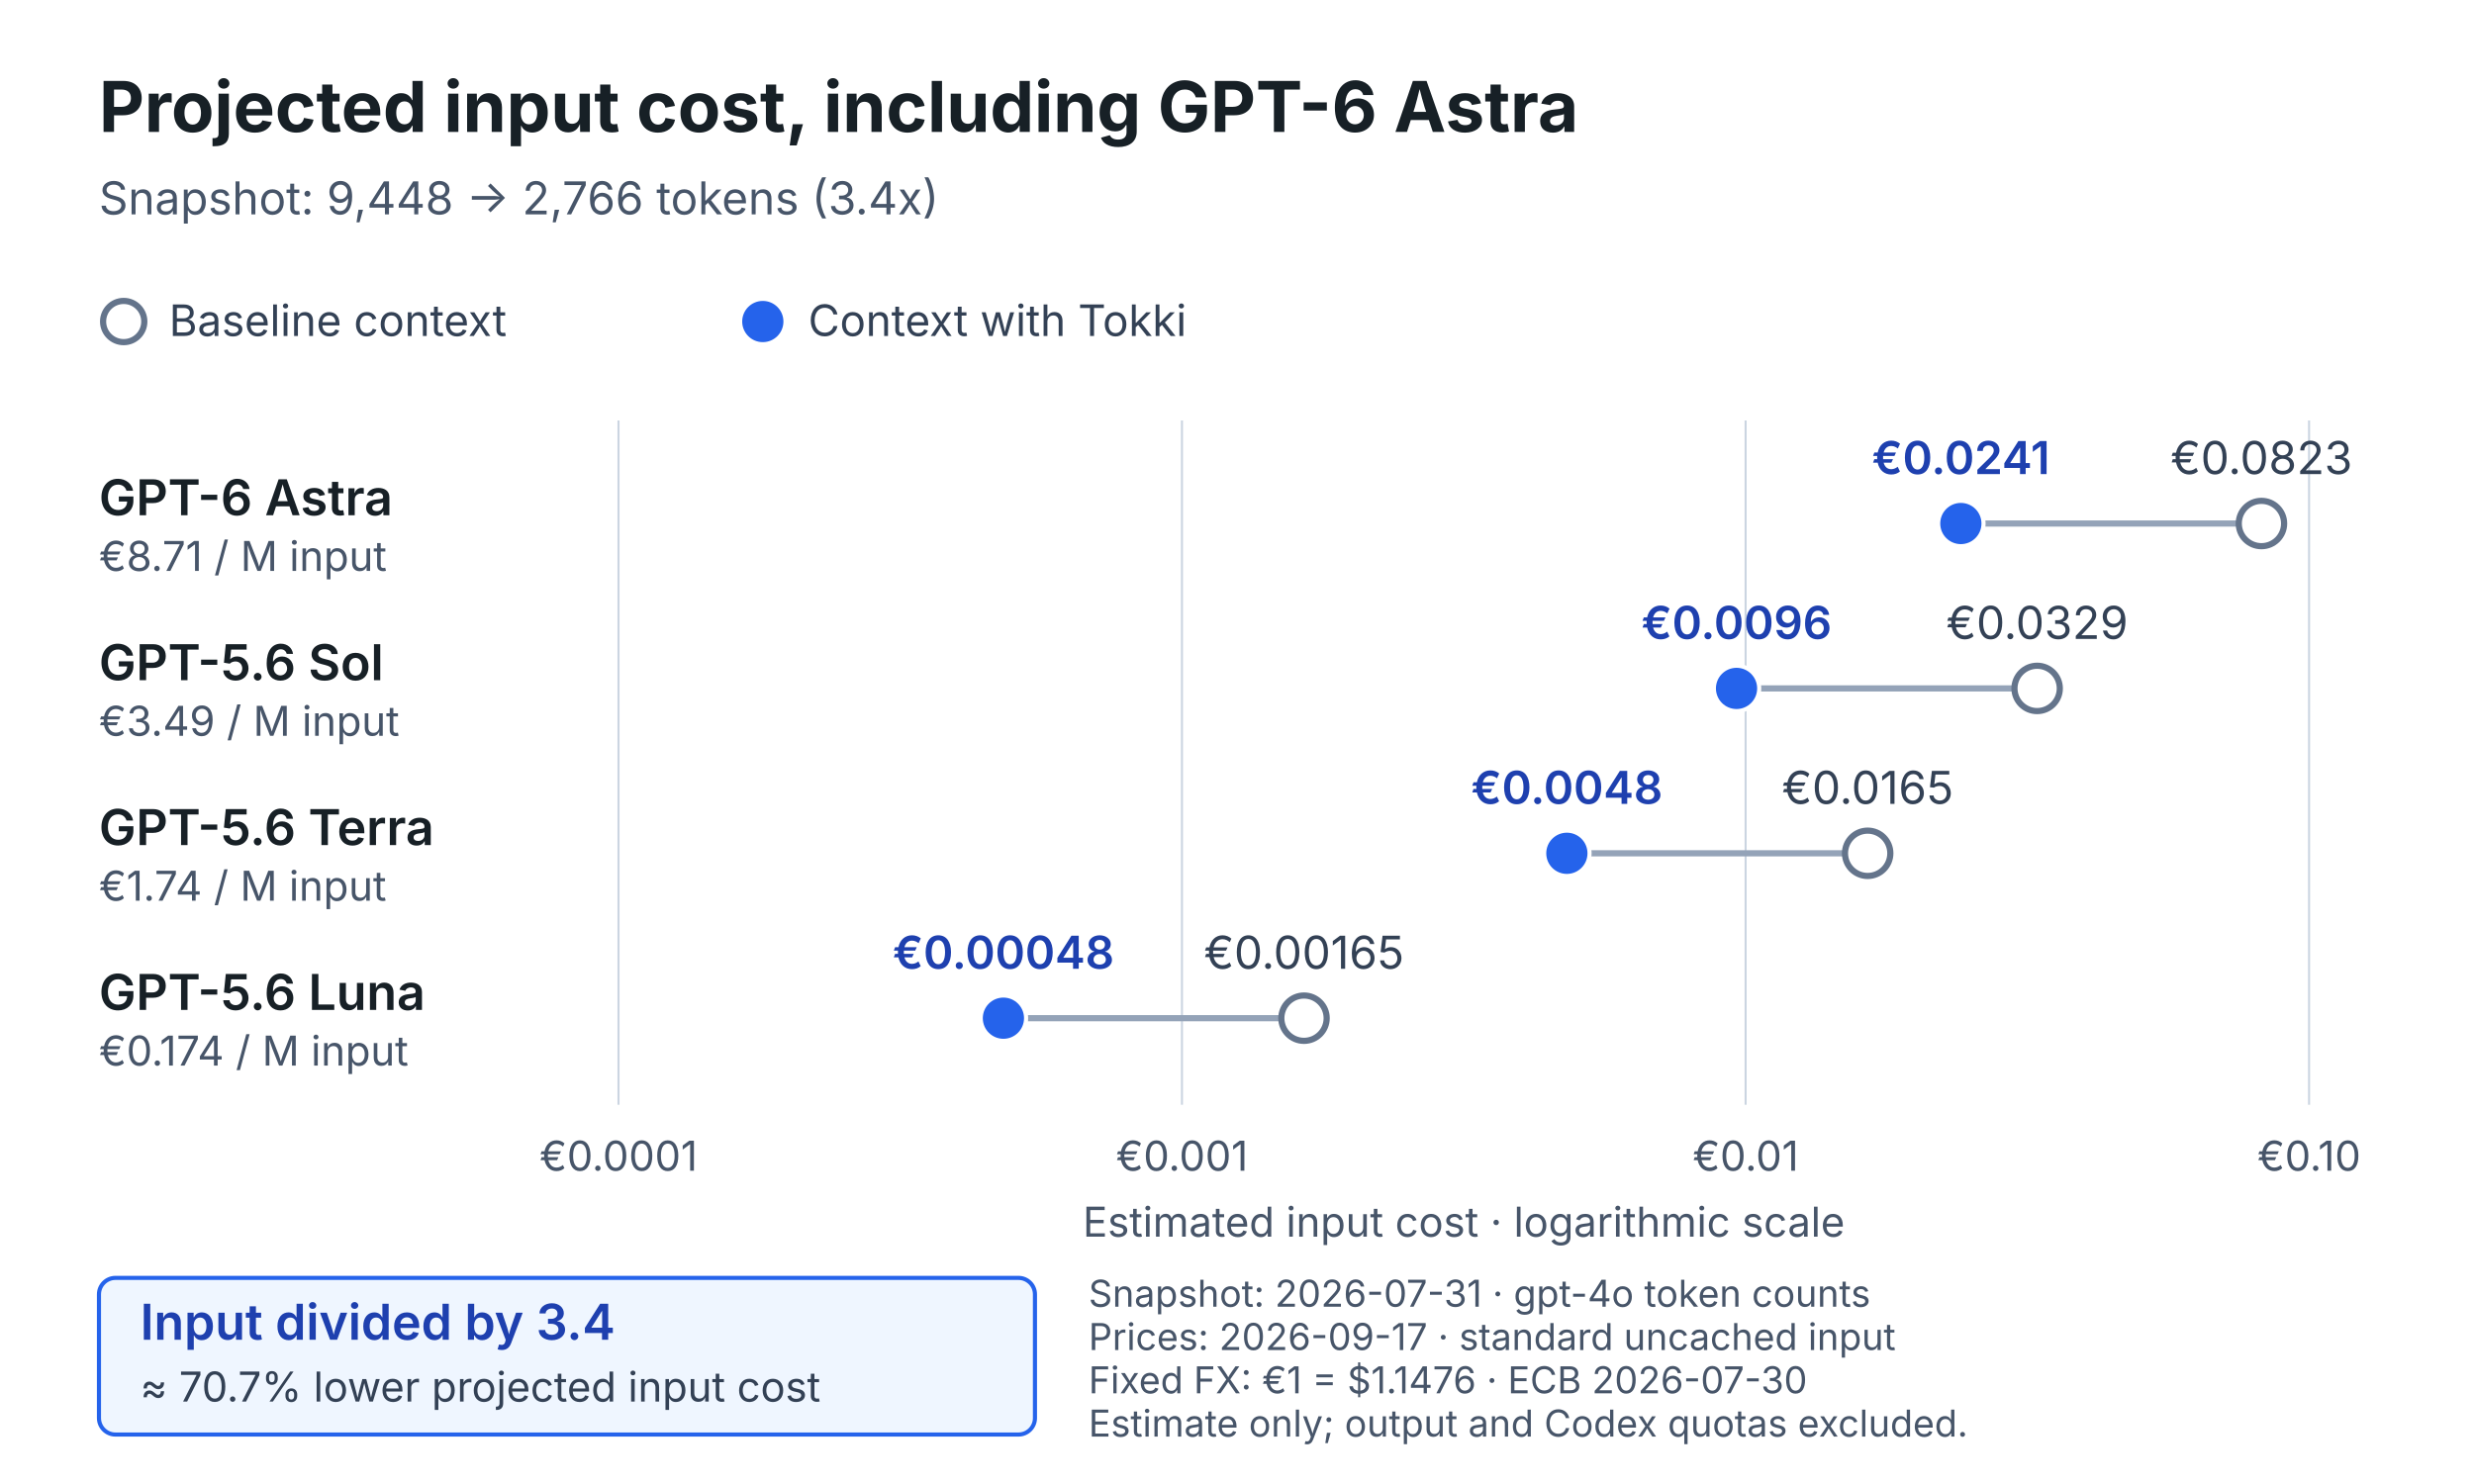
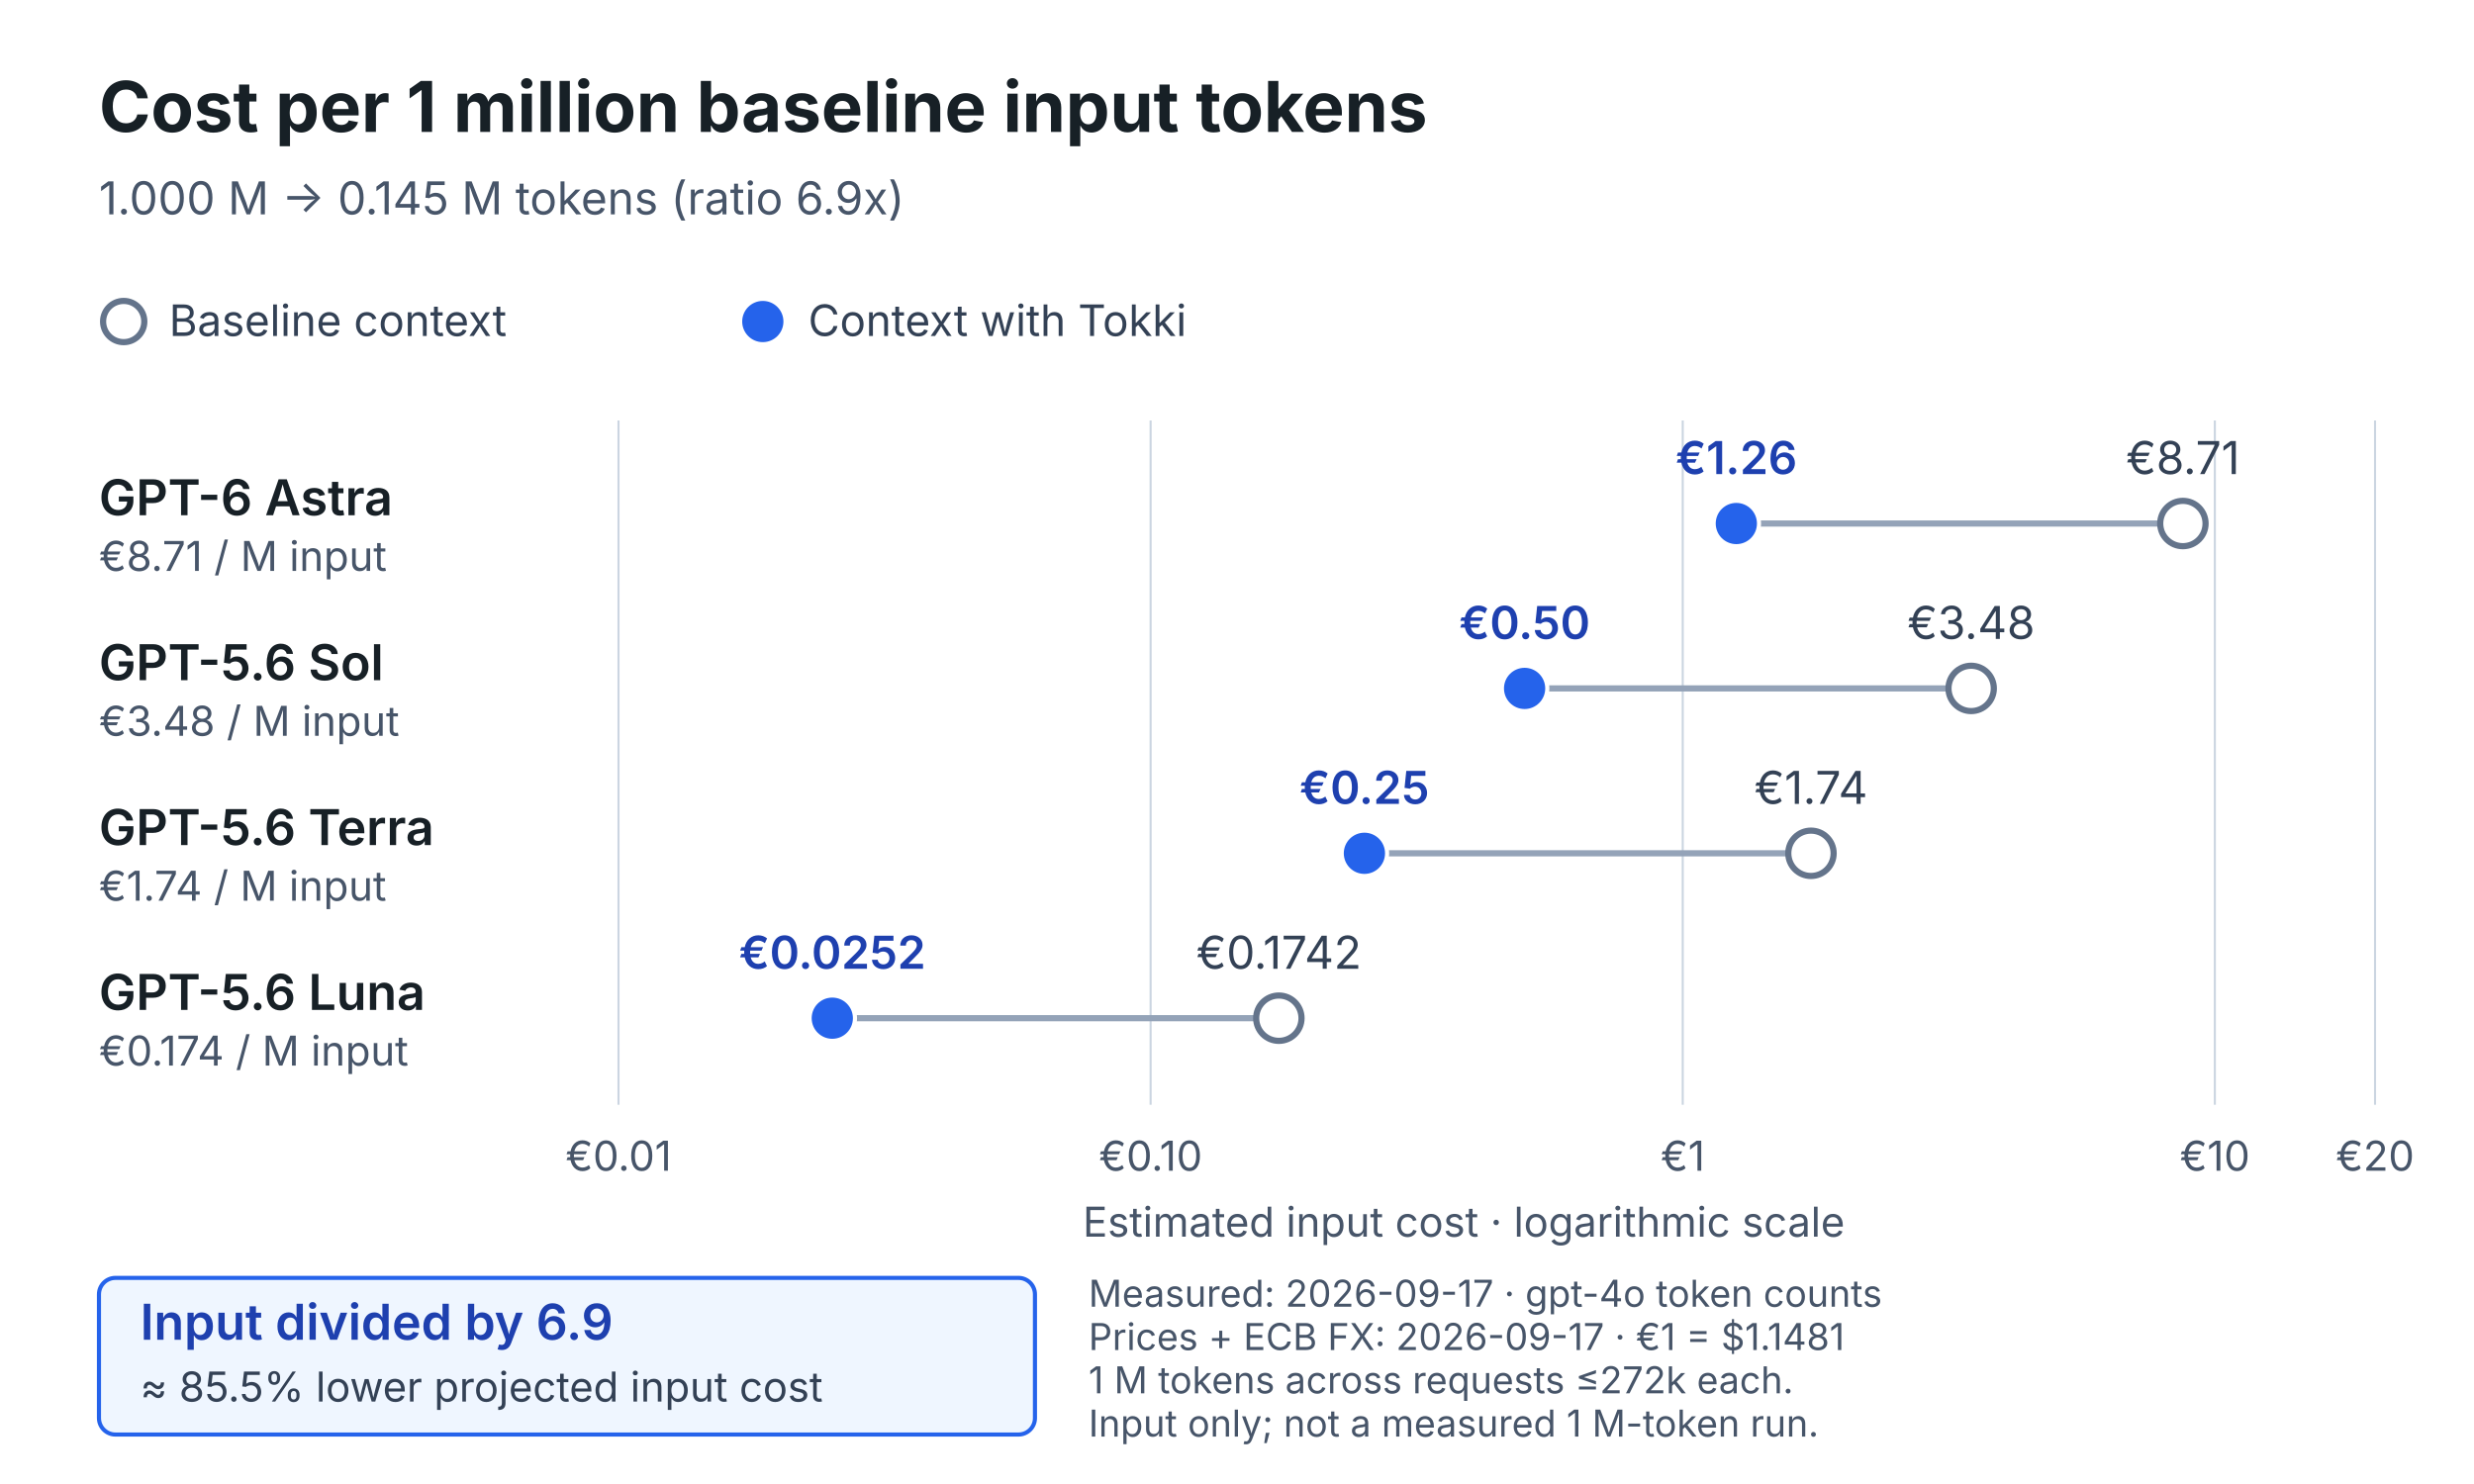
<svg xmlns="http://www.w3.org/2000/svg" viewBox="0 0 1200 720" width="700" height="420" role="img" aria-labelledby="ctxcost-title ctxcost-desc" font-family="Inter, ui-sans-serif, system-ui, -apple-system, BlinkMacSystemFont, 'Segoe UI', sans-serif">
  <rect width="1200" height="720" fill="#ffffff" />
-   <text x="48" y="64" font-size="34" font-weight="700" fill="#172026">Projected input cost, including GPT-6 Astra</text>
-   <text x="48" y="104" font-size="22" fill="#475569">Snapshot: 9,448 → 2,766 tokens (3.4x)</text>
+   <text x="48" y="64" font-size="34" font-weight="700" fill="#172026">Cost per 1 million baseline input tokens</text>
+   <text x="48" y="104" font-size="22" fill="#475569">1.000 M → 0.145 M tokens (ratio 6.9x)</text>
  <circle cx="60" cy="156" r="10" fill="#ffffff" stroke="#64748b" stroke-width="3" />
  <text x="82" y="163" font-size="21" fill="#334155">Baseline context</text>
  <circle cx="370" cy="156" r="10" fill="#2563eb" />
  <text x="392" y="163" font-size="21" fill="#334155">Context with Tokki</text>
  <g stroke="#cbd5e1" stroke-width="1">
    <line x1="300.0" y1="204" x2="300.0" y2="536" />
-     <line x1="573.3" y1="204" x2="573.3" y2="536" />
-     <line x1="846.7" y1="204" x2="846.7" y2="536" />
-     <line x1="1120.0" y1="204" x2="1120.0" y2="536" />
+     <line x1="558.1" y1="204" x2="558.1" y2="536" />
+     <line x1="816.2" y1="204" x2="816.2" y2="536" />
+     <line x1="1074.3" y1="204" x2="1074.3" y2="536" />
+     <line x1="1152.0" y1="204" x2="1152.0" y2="536" />
  </g>
  <g font-size="20" fill="#475569" text-anchor="middle">
-     <text x="300.0" y="568">€0.0001</text>
-     <text x="573.3" y="568">€0.001</text>
-     <text x="846.7" y="568">€0.01</text>
-     <text x="1120.0" y="568">€0.10</text>
+     <text x="300.0" y="568">€0.01</text>
+     <text x="558.1" y="568">€0.10</text>
+     <text x="816.2" y="568">€1</text>
+     <text x="1074.3" y="568">€10</text>
+     <text x="1152.0" y="568">€20</text>
  </g>
  <text x="710" y="600" font-size="20" fill="#475569" text-anchor="middle">Estimated input cost · logarithmic scale</text>
  <g id="cost-astra">
    <text x="48" y="250" font-size="24" font-weight="600" fill="#172026">GPT-6 Astra</text>
    <text x="48" y="277" font-size="20" fill="#475569">€8.71 / M input</text>
-     <line x1="951.1" y1="254" x2="1096.9" y2="254" stroke="#94a3b8" stroke-width="3" />
-     <circle id="astra-baseline" cx="1096.9" cy="254" r="11" fill="#ffffff" stroke="#64748b" stroke-width="3" />
-     <circle id="astra-tokki" cx="951.1" cy="254" r="11" fill="#2563eb" stroke="#ffffff" stroke-width="2" />
-     <text id="astra-baseline-cost" x="1096.9" y="230" font-size="22" fill="#334155" text-anchor="middle">€0.0823</text>
-     <text id="astra-tokki-cost" x="951.1" y="230" font-size="22" font-weight="600" fill="#1e40af" text-anchor="middle">€0.0241</text>
+     <line x1="842.2" y1="254" x2="1058.8" y2="254" stroke="#94a3b8" stroke-width="3" />
+     <circle id="astra-baseline" cx="1058.8" cy="254" r="11" fill="#ffffff" stroke="#64748b" stroke-width="3" />
+     <circle id="astra-tokki" cx="842.2" cy="254" r="11" fill="#2563eb" stroke="#ffffff" stroke-width="2" />
+     <text id="astra-baseline-cost" x="1058.8" y="230" font-size="22" fill="#334155" text-anchor="middle">€8.71</text>
+     <text id="astra-tokki-cost" x="842.2" y="230" font-size="22" font-weight="600" fill="#1e40af" text-anchor="middle">€1.26</text>
  </g>
  <g id="cost-sol">
    <text x="48" y="330" font-size="24" font-weight="600" fill="#172026">GPT-5.6 Sol</text>
-     <text x="48" y="357" font-size="20" fill="#475569">€3.49 / M input</text>
-     <line x1="842.3" y1="334" x2="988.1" y2="334" stroke="#94a3b8" stroke-width="3" />
-     <circle id="sol-baseline" cx="988.1" cy="334" r="11" fill="#ffffff" stroke="#64748b" stroke-width="3" />
-     <circle id="sol-tokki" cx="842.3" cy="334" r="11" fill="#2563eb" stroke="#ffffff" stroke-width="2" />
-     <text id="sol-baseline-cost" x="988.1" y="310" font-size="22" fill="#334155" text-anchor="middle">€0.0329</text>
-     <text id="sol-tokki-cost" x="842.3" y="310" font-size="22" font-weight="600" fill="#1e40af" text-anchor="middle">€0.0096</text>
+     <text x="48" y="357" font-size="20" fill="#475569">€3.48 / M input</text>
+     <line x1="739.5" y1="334" x2="956.1" y2="334" stroke="#94a3b8" stroke-width="3" />
+     <circle id="sol-baseline" cx="956.1" cy="334" r="11" fill="#ffffff" stroke="#64748b" stroke-width="3" />
+     <circle id="sol-tokki" cx="739.5" cy="334" r="11" fill="#2563eb" stroke="#ffffff" stroke-width="2" />
+     <text id="sol-baseline-cost" x="956.1" y="310" font-size="22" fill="#334155" text-anchor="middle">€3.48</text>
+     <text id="sol-tokki-cost" x="739.5" y="310" font-size="22" font-weight="600" fill="#1e40af" text-anchor="middle">€0.50</text>
  </g>
  <g id="cost-terra">
    <text x="48" y="410" font-size="24" font-weight="600" fill="#172026">GPT-5.6 Terra</text>
    <text x="48" y="437" font-size="20" fill="#475569">€1.74 / M input</text>
-     <line x1="760.0" y1="414" x2="905.9" y2="414" stroke="#94a3b8" stroke-width="3" />
-     <circle id="terra-baseline" cx="905.9" cy="414" r="11" fill="#ffffff" stroke="#64748b" stroke-width="3" />
-     <circle id="terra-tokki" cx="760.0" cy="414" r="11" fill="#2563eb" stroke="#ffffff" stroke-width="2" />
-     <text id="terra-baseline-cost" x="905.9" y="390" font-size="22" fill="#334155" text-anchor="middle">€0.0165</text>
-     <text id="terra-tokki-cost" x="760.0" y="390" font-size="22" font-weight="600" fill="#1e40af" text-anchor="middle">€0.0048</text>
+     <line x1="661.8" y1="414" x2="878.4" y2="414" stroke="#94a3b8" stroke-width="3" />
+     <circle id="terra-baseline" cx="878.4" cy="414" r="11" fill="#ffffff" stroke="#64748b" stroke-width="3" />
+     <circle id="terra-tokki" cx="661.8" cy="414" r="11" fill="#2563eb" stroke="#ffffff" stroke-width="2" />
+     <text id="terra-baseline-cost" x="878.4" y="390" font-size="22" fill="#334155" text-anchor="middle">€1.74</text>
+     <text id="terra-tokki-cost" x="661.8" y="390" font-size="22" font-weight="600" fill="#1e40af" text-anchor="middle">€0.25</text>
  </g>
  <g id="cost-luna">
    <text x="48" y="490" font-size="24" font-weight="600" fill="#172026">GPT-5.6 Luna</text>
    <text x="48" y="517" font-size="20" fill="#475569">€0.174 / M input</text>
-     <line x1="486.7" y1="494" x2="632.5" y2="494" stroke="#94a3b8" stroke-width="3" />
-     <circle id="luna-baseline" cx="632.5" cy="494" r="11" fill="#ffffff" stroke="#64748b" stroke-width="3" />
-     <circle id="luna-tokki" cx="486.7" cy="494" r="11" fill="#2563eb" stroke="#ffffff" stroke-width="2" />
-     <text id="luna-baseline-cost" x="632.5" y="470" font-size="22" fill="#334155" text-anchor="middle">€0.00165</text>
-     <text id="luna-tokki-cost" x="486.7" y="470" font-size="22" font-weight="600" fill="#1e40af" text-anchor="middle">€0.00048</text>
+     <line x1="403.7" y1="494" x2="620.3" y2="494" stroke="#94a3b8" stroke-width="3" />
+     <circle id="luna-baseline" cx="620.3" cy="494" r="11" fill="#ffffff" stroke="#64748b" stroke-width="3" />
+     <circle id="luna-tokki" cx="403.7" cy="494" r="11" fill="#2563eb" stroke="#ffffff" stroke-width="2" />
+     <text id="luna-baseline-cost" x="620.3" y="470" font-size="22" fill="#334155" text-anchor="middle">€0.1742</text>
+     <text id="luna-tokki-cost" x="403.7" y="470" font-size="22" font-weight="600" fill="#1e40af" text-anchor="middle">€0.0252</text>
  </g>
  <rect x="48" y="620" width="454" height="76" rx="8" fill="#eff6ff" stroke="#2563eb" stroke-width="2" />
-   <text x="68" y="650" font-size="24" font-weight="600" fill="#1e40af">Input divided by 3.4</text>
-   <text x="68" y="680" font-size="20" fill="#334155">≈ 70.7% lower projected input cost</text>
+   <text x="68" y="650" font-size="24" font-weight="600" fill="#1e40af">Input divided by 6.9</text>
+   <text x="68" y="680" font-size="20" fill="#334155">≈ 85.5% lower projected input cost</text>
  <g font-size="18" fill="#475569">
-     <text x="528" y="634">Snapshot: 2026-07-31 · gpt-4o token counts</text>
-     <text x="528" y="655">Prices: 2026-09-17 · standard uncached input</text>
-     <text x="528" y="676">Fixed FX: €1 = $1.1476 · ECB 2026-07-30</text>
-     <text x="528" y="697">Estimate only; output and Codex quotas excluded.</text>
+     <text x="528" y="634">Measured: 2026-09-17 · gpt-4o token counts</text>
+     <text x="528" y="655">Prices + ECB FX: 2026-09-17 · €1 = $1.1481</text>
+     <text x="528" y="676">1 M tokens across requests ≤272k each.</text>
+     <text x="528" y="697">Input only; not a measured 1 M-token run.</text>
  </g>
</svg>
